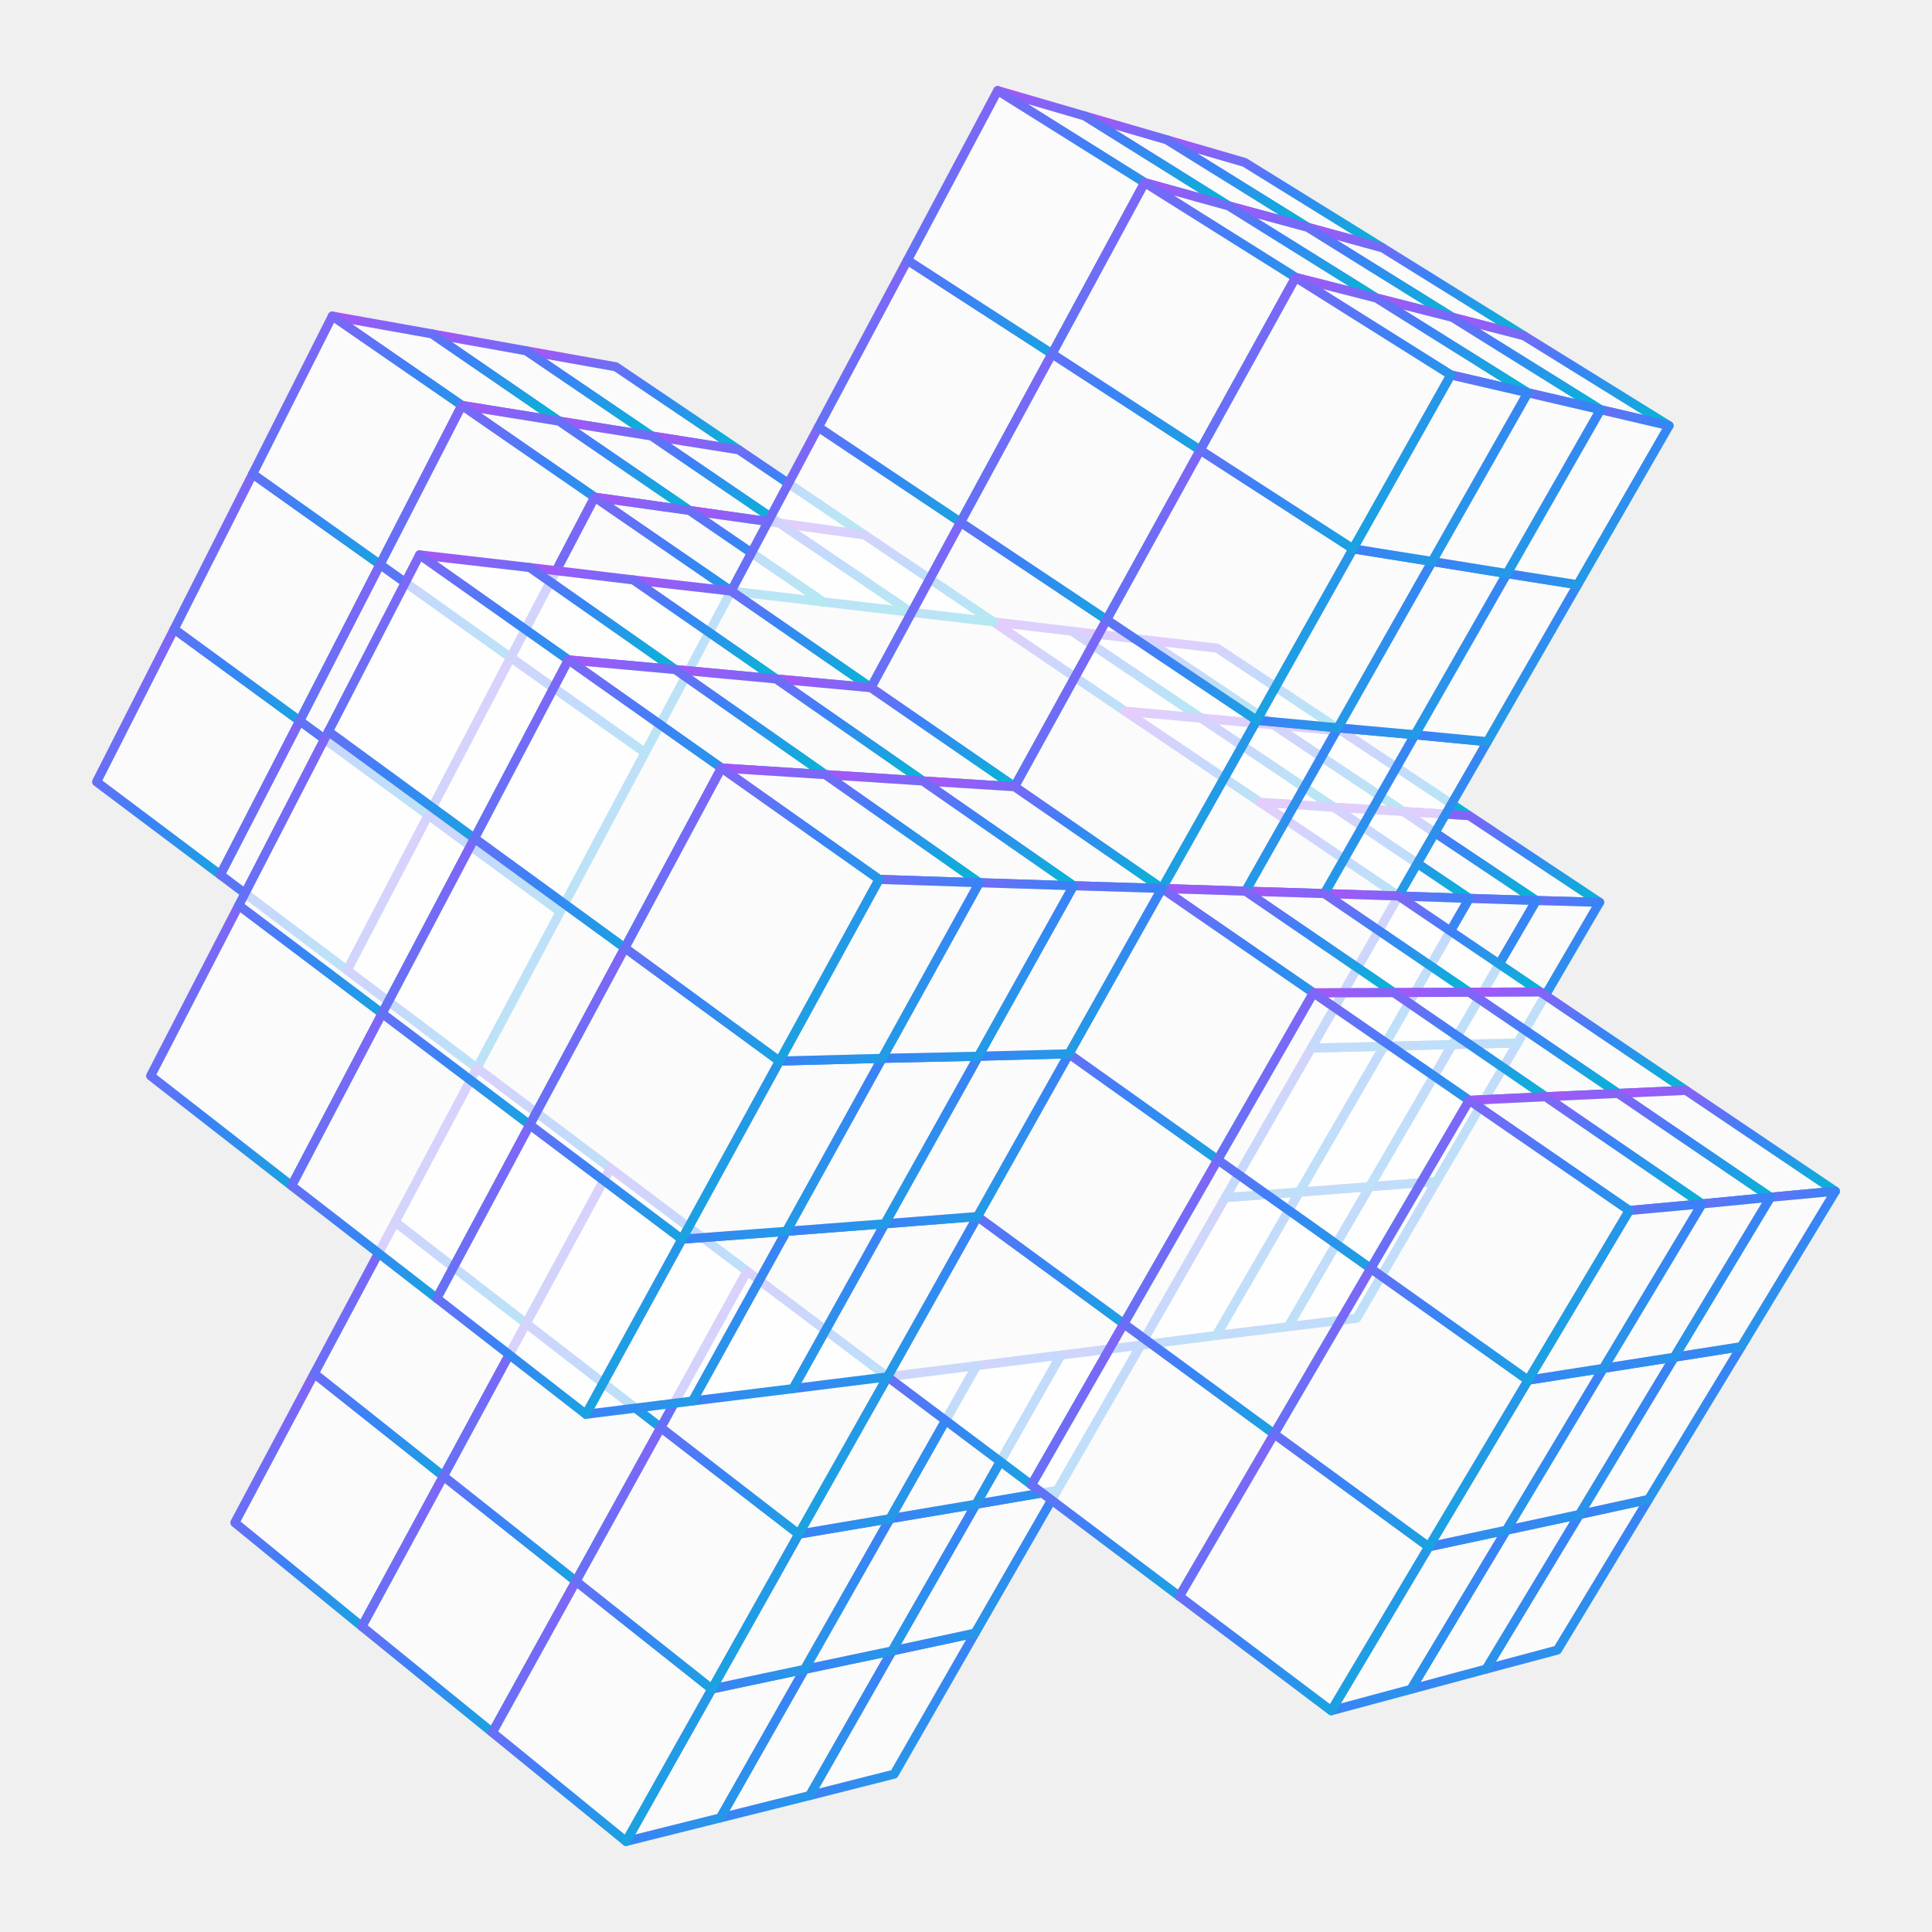
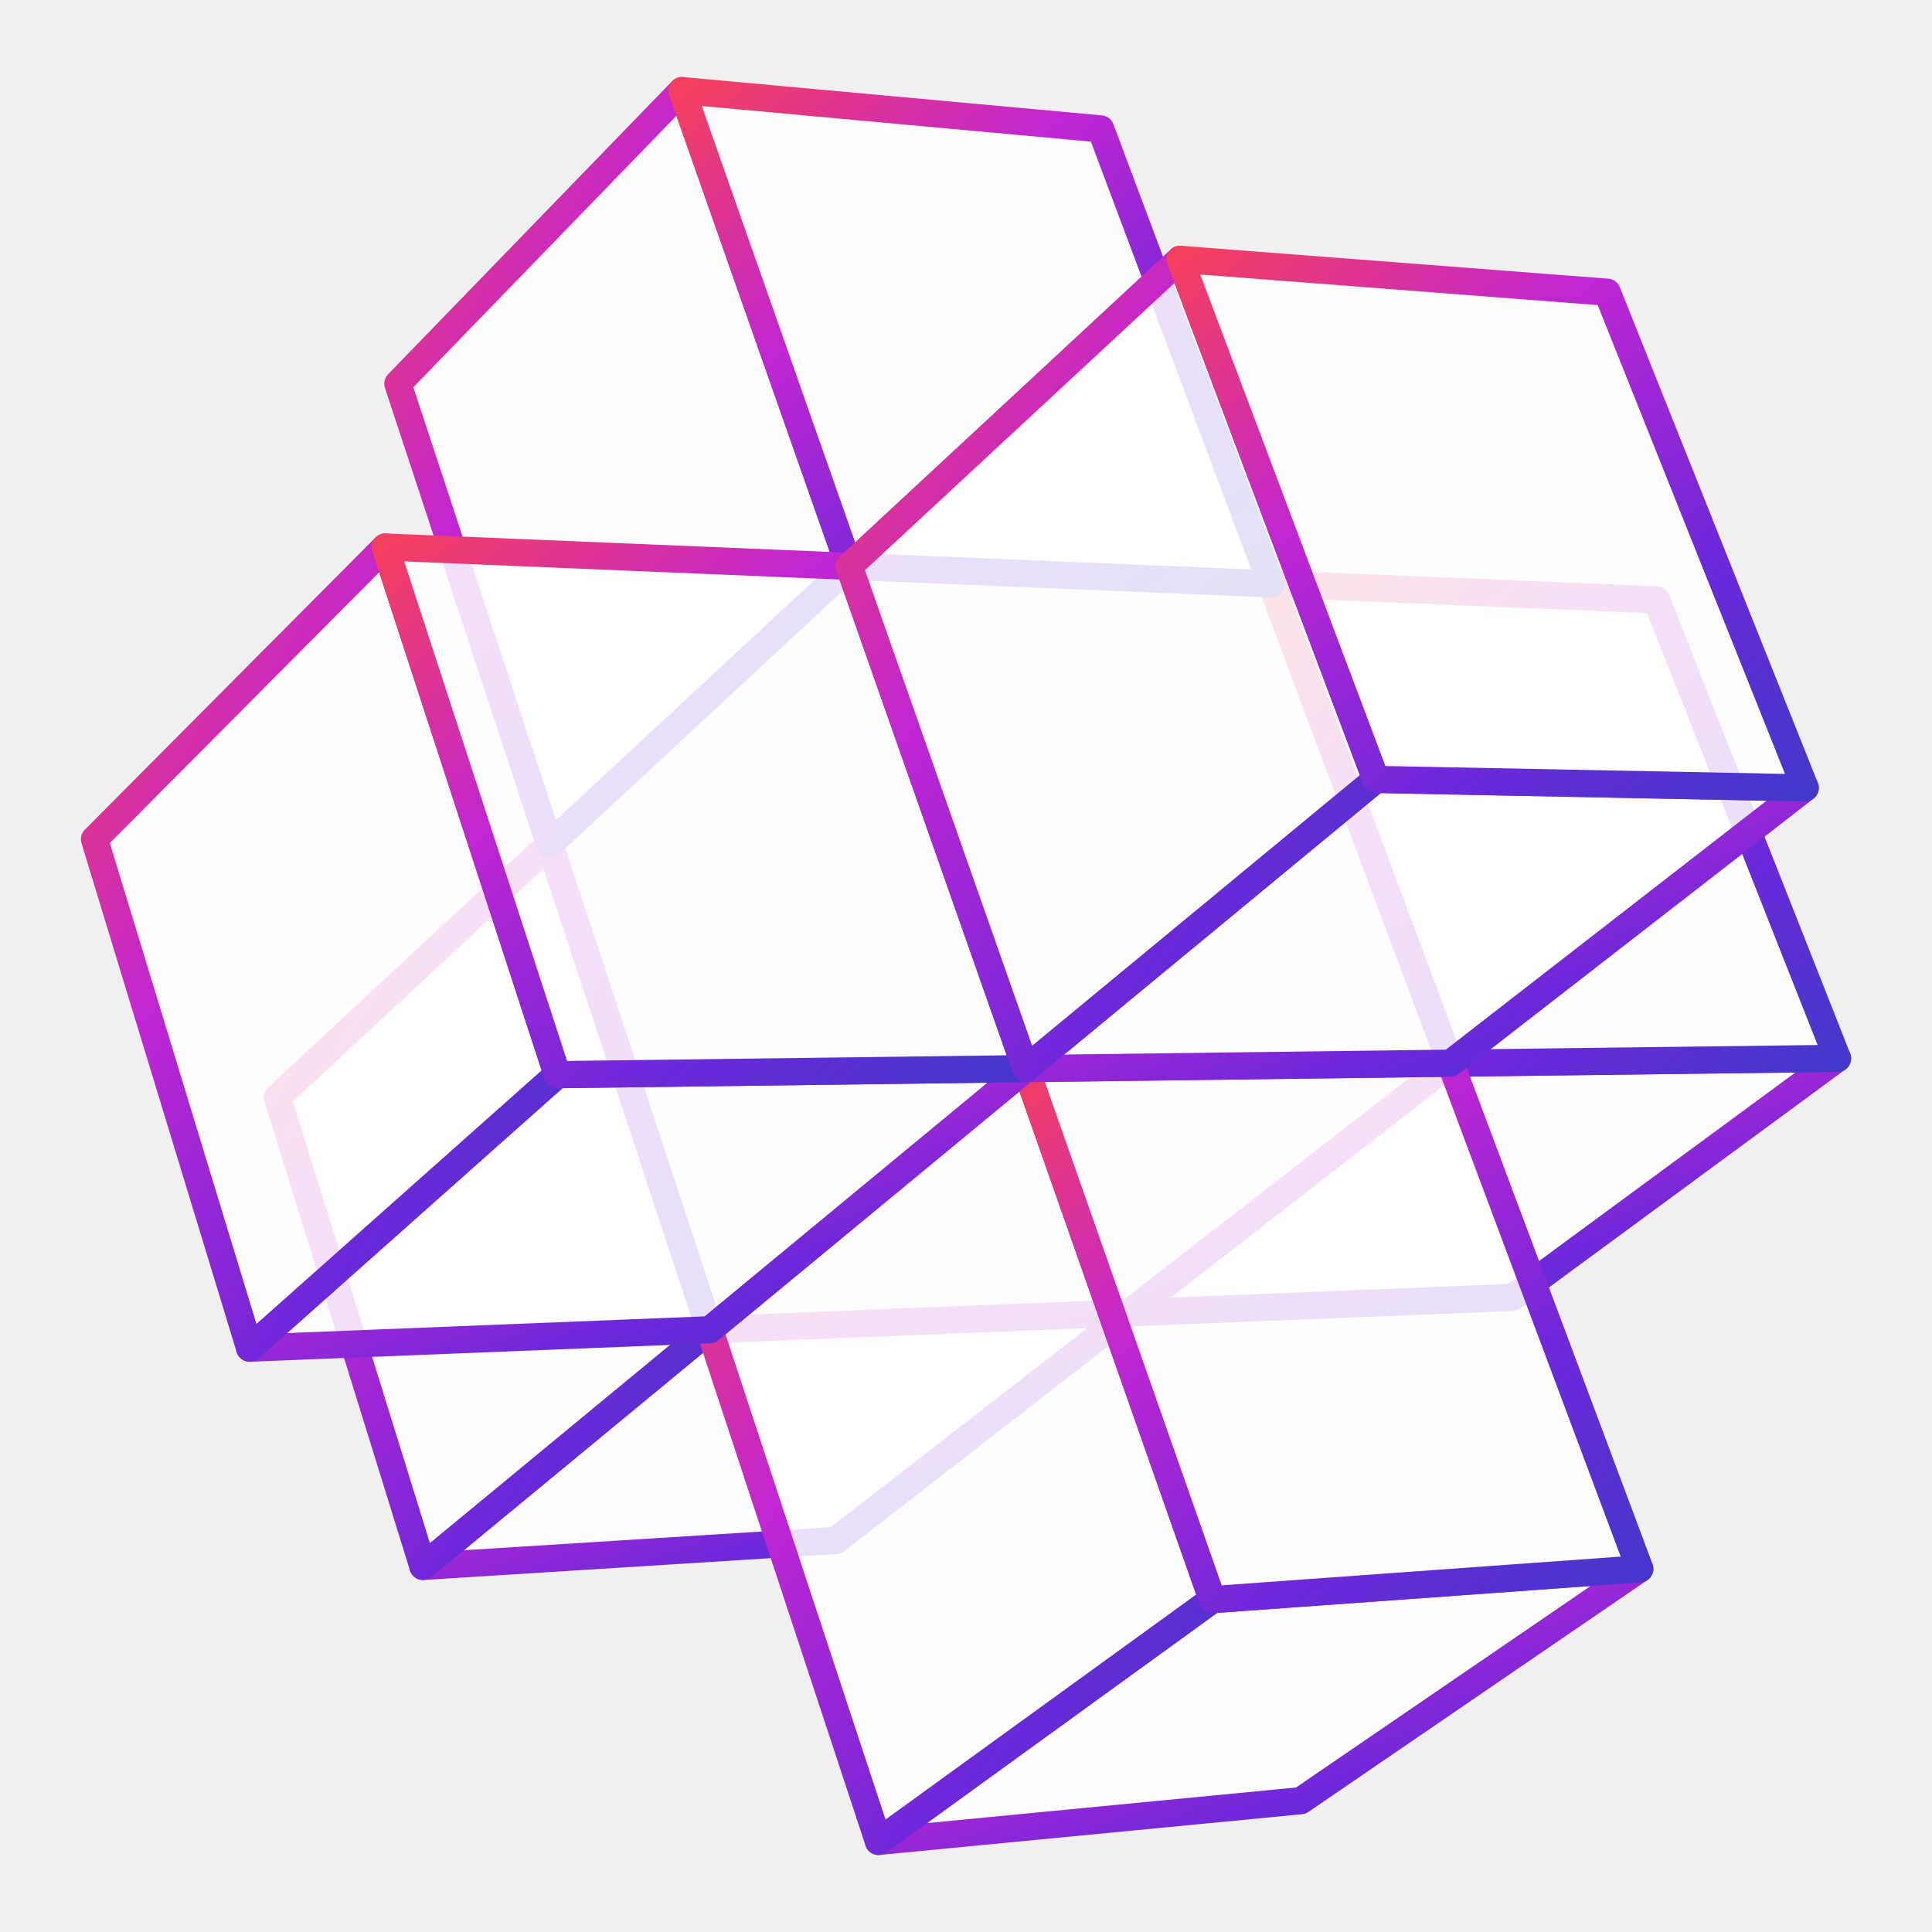
<svg xmlns="http://www.w3.org/2000/svg" viewBox="0 0 64 64">
  <defs>
    <linearGradient id="g" x1="0" y1="0" x2="1" y2="1">
-       <stop offset="0%" stop-color="#a855f7" />
-       <stop offset="50%" stop-color="#3b82f6" />
-       <stop offset="100%" stop-color="#06b6d4" />
+       <stop offset="0%" stop-color="#f43f5e" />
+       <stop offset="35%" stop-color="#c026d3" />
+       <stop offset="70%" stop-color="#6d28d9" />
+       <stop offset="100%" stop-color="#4338ca" />
    </linearGradient>
  </defs>
  <g>
-     <polygon points="37.97,21.20 42.18,24.01 44.45,24.22 40.32,21.47" fill="#ffffff" fill-opacity="0.70" stroke="url(#g)" stroke-width="0.3" stroke-linejoin="round" stroke-linecap="round" />
-     <polygon points="42.67,43.95 44.94,43.67 47.58,39.14 45.37,39.31" fill="#ffffff" fill-opacity="0.70" stroke="url(#g)" stroke-width="0.3" stroke-linejoin="round" stroke-linecap="round" />
-     <polygon points="42.18,24.01 46.48,26.88 48.67,27.02 44.45,24.22" fill="#ffffff" fill-opacity="0.70" stroke="url(#g)" stroke-width="0.3" stroke-linejoin="round" stroke-linecap="round" />
-     <polygon points="45.37,39.31 47.58,39.14 50.27,34.55 48.11,34.60" fill="#ffffff" fill-opacity="0.70" stroke="url(#g)" stroke-width="0.3" stroke-linejoin="round" stroke-linecap="round" />
-     <polygon points="46.48,26.88 50.89,29.83 52.99,29.89 48.67,27.02" fill="#ffffff" fill-opacity="0.70" stroke="url(#g)" stroke-width="0.3" stroke-linejoin="round" stroke-linecap="round" />
-     <polygon points="48.11,34.60 50.27,34.55 52.99,29.89 50.89,29.83" fill="#ffffff" fill-opacity="0.70" stroke="url(#g)" stroke-width="0.3" stroke-linejoin="round" stroke-linecap="round" />
-     <polygon points="35.51,20.91 39.79,23.79 42.18,24.01 37.97,21.20" fill="#ffffff" fill-opacity="0.70" stroke="url(#g)" stroke-width="0.3" stroke-linejoin="round" stroke-linecap="round" />
-     <polygon points="40.29,44.24 42.67,43.95 45.37,39.31 43.04,39.49" fill="#ffffff" fill-opacity="0.70" stroke="url(#g)" stroke-width="0.3" stroke-linejoin="round" stroke-linecap="round" />
-     <polygon points="39.79,23.79 44.18,26.74 46.48,26.88 42.18,24.01" fill="#ffffff" fill-opacity="0.70" stroke="url(#g)" stroke-width="0.3" stroke-linejoin="round" stroke-linecap="round" />
-     <polygon points="17.43,11.62 21.58,14.44 24.47,14.90 20.40,12.15" fill="#ffffff" fill-opacity="0.70" stroke="url(#g)" stroke-width="0.3" stroke-linejoin="round" stroke-linecap="round" />
-     <polygon points="43.04,39.49 45.37,39.31 48.11,34.60 45.84,34.66" fill="#ffffff" fill-opacity="0.70" stroke="url(#g)" stroke-width="0.3" stroke-linejoin="round" stroke-linecap="round" />
-     <polygon points="44.18,26.74 48.67,29.76 50.89,29.83 46.48,26.88" fill="#ffffff" fill-opacity="0.70" stroke="url(#g)" stroke-width="0.3" stroke-linejoin="round" stroke-linecap="round" />
-     <polygon points="45.84,34.66 48.11,34.60 50.89,29.83 48.67,29.76" fill="#ffffff" fill-opacity="0.70" stroke="url(#g)" stroke-width="0.3" stroke-linejoin="round" stroke-linecap="round" />
-     <polygon points="32.91,20.60 37.27,23.56 39.79,23.79 35.51,20.91" fill="#ffffff" fill-opacity="0.70" stroke="url(#g)" stroke-width="0.3" stroke-linejoin="round" stroke-linecap="round" />
-     <polygon points="21.58,14.44 25.82,17.33 28.64,17.72 24.47,14.90" fill="#ffffff" fill-opacity="0.70" stroke="url(#g)" stroke-width="0.3" stroke-linejoin="round" stroke-linecap="round" />
-     <polygon points="37.79,44.56 40.29,44.24 43.04,39.49 40.59,39.67" fill="#ffffff" fill-opacity="0.70" stroke="url(#g)" stroke-width="0.3" stroke-linejoin="round" stroke-linecap="round" />
-     <polygon points="37.27,23.56 41.75,26.58 44.18,26.74 39.79,23.79" fill="#ffffff" fill-opacity="0.70" stroke="url(#g)" stroke-width="0.3" stroke-linejoin="round" stroke-linecap="round" />
-     <polygon points="25.82,17.33 30.17,20.28 32.91,20.60 28.64,17.72" fill="#ffffff" fill-opacity="0.70" stroke="url(#g)" stroke-width="0.3" stroke-linejoin="round" stroke-linecap="round" />
-     <polygon points="26.82,59.48 29.62,58.77 32.30,54.10 29.55,54.69" fill="#ffffff" fill-opacity="0.70" stroke="url(#g)" stroke-width="0.3" stroke-linejoin="round" stroke-linecap="round" />
-     <polygon points="14.31,11.06 18.52,13.95 21.58,14.44 17.43,11.62" fill="#ffffff" fill-opacity="0.70" stroke="url(#g)" stroke-width="0.3" stroke-linejoin="round" stroke-linecap="round" />
-     <polygon points="40.59,39.67 43.04,39.49 45.84,34.66 43.44,34.72" fill="#ffffff" fill-opacity="0.70" stroke="url(#g)" stroke-width="0.3" stroke-linejoin="round" stroke-linecap="round" />
-     <polygon points="29.55,54.69 32.30,54.10 35.02,49.37 32.33,49.83" fill="#ffffff" fill-opacity="0.70" stroke="url(#g)" stroke-width="0.3" stroke-linejoin="round" stroke-linecap="round" />
-     <polygon points="41.75,26.58 46.33,29.68 48.67,29.76 44.18,26.74" fill="#ffffff" fill-opacity="0.70" stroke="url(#g)" stroke-width="0.3" stroke-linejoin="round" stroke-linecap="round" />
-     <polygon points="43.44,34.72 45.84,34.66 48.67,29.76 46.33,29.68" fill="#ffffff" fill-opacity="0.70" stroke="url(#g)" stroke-width="0.3" stroke-linejoin="round" stroke-linecap="round" />
-     <polygon points="18.52,13.95 22.84,16.91 25.82,17.33 21.58,14.44" fill="#ffffff" fill-opacity="0.70" stroke="url(#g)" stroke-width="0.3" stroke-linejoin="round" stroke-linecap="round" />
-     <polygon points="32.33,49.83 35.02,49.37 37.79,44.56 35.14,44.89" fill="#ffffff" fill-opacity="0.70" stroke="url(#g)" stroke-width="0.3" stroke-linejoin="round" stroke-linecap="round" />
-     <polygon points="3.20,25.90 7.30,28.98 9.93,23.88 5.77,20.84" fill="#ffffff" fill-opacity="0.70" stroke="url(#g)" stroke-width="0.3" stroke-linejoin="round" stroke-linecap="round" />
-     <polygon points="22.84,16.91 27.27,19.94 30.17,20.28 25.82,17.33" fill="#ffffff" fill-opacity="0.70" stroke="url(#g)" stroke-width="0.3" stroke-linejoin="round" stroke-linecap="round" />
-     <polygon points="23.86,60.22 26.82,59.48 29.55,54.69 26.65,55.30" fill="#ffffff" fill-opacity="0.70" stroke="url(#g)" stroke-width="0.3" stroke-linejoin="round" stroke-linecap="round" />
-     <polygon points="11.01,10.47 15.30,13.43 18.52,13.95 14.31,11.06" fill="#ffffff" fill-opacity="0.70" stroke="url(#g)" stroke-width="0.3" stroke-linejoin="round" stroke-linecap="round" />
-     <polygon points="5.77,20.84 9.93,23.88 12.59,18.70 8.37,15.70" fill="#ffffff" fill-opacity="0.70" stroke="url(#g)" stroke-width="0.3" stroke-linejoin="round" stroke-linecap="round" />
-     <polygon points="26.65,55.30 29.55,54.69 32.33,49.83 29.48,50.31" fill="#ffffff" fill-opacity="0.70" stroke="url(#g)" stroke-width="0.3" stroke-linejoin="round" stroke-linecap="round" />
-     <polygon points="38.65,4.63 43.32,7.53 45.80,8.21 41.23,5.38" fill="#ffffff" fill-opacity="0.70" stroke="url(#g)" stroke-width="0.3" stroke-linejoin="round" stroke-linecap="round" />
-     <polygon points="7.30,28.98 11.50,32.14 14.19,27.00 9.93,23.88" fill="#ffffff" fill-opacity="0.70" stroke="url(#g)" stroke-width="0.3" stroke-linejoin="round" stroke-linecap="round" />
-     <polygon points="7.78,50.44 11.99,53.88 14.69,48.90 10.41,45.50" fill="#ffffff" fill-opacity="0.70" stroke="url(#g)" stroke-width="0.3" stroke-linejoin="round" stroke-linecap="round" />
-     <polygon points="8.37,15.70 12.59,18.70 15.30,13.43 11.01,10.47" fill="#ffffff" fill-opacity="0.70" stroke="url(#g)" stroke-width="0.3" stroke-linejoin="round" stroke-linecap="round" />
-     <polygon points="15.30,13.43 19.70,16.47 22.84,16.91 18.52,13.95" fill="#ffffff" fill-opacity="0.70" stroke="url(#g)" stroke-width="0.3" stroke-linejoin="round" stroke-linecap="round" />
-     <polygon points="29.48,50.31 32.33,49.83 35.14,44.89 32.35,45.24" fill="#ffffff" fill-opacity="0.70" stroke="url(#g)" stroke-width="0.3" stroke-linejoin="round" stroke-linecap="round" />
-     <polygon points="9.93,23.88 14.19,27.00 16.92,21.78 12.59,18.70" fill="#ffffff" fill-opacity="0.70" stroke="url(#g)" stroke-width="0.3" stroke-linejoin="round" stroke-linecap="round" />
-     <polygon points="10.41,45.50 14.69,48.90 17.43,43.84 13.09,40.48" fill="#ffffff" fill-opacity="0.70" stroke="url(#g)" stroke-width="0.3" stroke-linejoin="round" stroke-linecap="round" />
-     <polygon points="43.87,29.60 46.33,29.68 49.27,24.57 46.87,24.34" fill="#ffffff" fill-opacity="0.70" stroke="url(#g)" stroke-width="0.3" stroke-linejoin="round" stroke-linecap="round" />
-     <polygon points="43.32,7.53 48.11,10.51 50.48,11.12 45.80,8.21" fill="#ffffff" fill-opacity="0.70" stroke="url(#g)" stroke-width="0.3" stroke-linejoin="round" stroke-linecap="round" />
-     <polygon points="11.50,32.14 15.80,35.38 18.56,30.20 14.19,27.00" fill="#ffffff" fill-opacity="0.70" stroke="url(#g)" stroke-width="0.3" stroke-linejoin="round" stroke-linecap="round" />
-     <polygon points="43.87,29.60 48.67,32.87 51.03,32.86 46.33,29.68" fill="#ffffff" fill-opacity="0.70" stroke="url(#g)" stroke-width="0.3" stroke-linejoin="round" stroke-linecap="round" />
-     <polygon points="11.99,53.88 16.31,57.39 19.08,52.38 14.69,48.90" fill="#ffffff" fill-opacity="0.70" stroke="url(#g)" stroke-width="0.3" stroke-linejoin="round" stroke-linecap="round" />
-     <polygon points="12.59,18.70 16.92,21.78 19.70,16.47 15.30,13.43" fill="#ffffff" fill-opacity="0.70" stroke="url(#g)" stroke-width="0.3" stroke-linejoin="round" stroke-linecap="round" />
-     <polygon points="13.09,40.48 17.43,43.84 20.22,38.70 15.80,35.38" fill="#ffffff" fill-opacity="0.70" stroke="url(#g)" stroke-width="0.3" stroke-linejoin="round" stroke-linecap="round" />
-     <polygon points="19.70,16.47 24.22,19.58 27.27,19.94 22.84,16.91" fill="#ffffff" fill-opacity="0.70" stroke="url(#g)" stroke-width="0.3" stroke-linejoin="round" stroke-linecap="round" />
-     <polygon points="46.87,24.34 49.27,24.57 52.26,19.37 49.92,19.00" fill="#ffffff" fill-opacity="0.70" stroke="url(#g)" stroke-width="0.3" stroke-linejoin="round" stroke-linecap="round" />
-     <polygon points="20.74,61.00 23.86,60.22 26.65,55.30 23.58,55.95" fill="#ffffff" fill-opacity="0.70" stroke="url(#g)" stroke-width="0.3" stroke-linejoin="round" stroke-linecap="round" />
-     <polygon points="14.19,27.00 18.56,30.20 21.37,24.93 16.92,21.78" fill="#ffffff" fill-opacity="0.70" stroke="url(#g)" stroke-width="0.3" stroke-linejoin="round" stroke-linecap="round" />
-     <polygon points="14.69,48.90 19.08,52.38 21.89,47.29 17.43,43.84" fill="#ffffff" fill-opacity="0.70" stroke="url(#g)" stroke-width="0.3" stroke-linejoin="round" stroke-linecap="round" />
-     <polygon points="48.11,10.51 53.02,13.57 55.29,14.10 50.48,11.12" fill="#ffffff" fill-opacity="0.70" stroke="url(#g)" stroke-width="0.3" stroke-linejoin="round" stroke-linecap="round" />
-     <polygon points="49.23,55.29 51.59,54.66 54.61,49.67 52.32,50.17" fill="#ffffff" fill-opacity="0.70" stroke="url(#g)" stroke-width="0.3" stroke-linejoin="round" stroke-linecap="round" />
-     <polygon points="48.67,32.87 53.60,36.22 55.85,36.12 51.03,32.86" fill="#ffffff" fill-opacity="0.70" stroke="url(#g)" stroke-width="0.3" stroke-linejoin="round" stroke-linecap="round" />
-     <polygon points="16.31,57.39 20.74,61.00 23.58,55.95 19.08,52.38" fill="#ffffff" fill-opacity="0.70" stroke="url(#g)" stroke-width="0.3" stroke-linejoin="round" stroke-linecap="round" />
-     <polygon points="49.92,19.00 52.26,19.37 55.29,14.10 53.02,13.57" fill="#ffffff" fill-opacity="0.70" stroke="url(#g)" stroke-width="0.3" stroke-linejoin="round" stroke-linecap="round" />
-     <polygon points="23.58,55.95 26.65,55.30 29.48,50.31 26.46,50.82" fill="#ffffff" fill-opacity="0.70" stroke="url(#g)" stroke-width="0.3" stroke-linejoin="round" stroke-linecap="round" />
-     <polygon points="35.93,3.84 40.70,6.82 43.32,7.53 38.65,4.63" fill="#ffffff" fill-opacity="0.70" stroke="url(#g)" stroke-width="0.3" stroke-linejoin="round" stroke-linecap="round" />
-     <polygon points="16.92,21.78 21.37,24.93 24.22,19.58 19.70,16.47" fill="#ffffff" fill-opacity="0.70" stroke="url(#g)" stroke-width="0.3" stroke-linejoin="round" stroke-linecap="round" />
-     <polygon points="17.43,43.84 21.89,47.29 24.75,42.11 20.22,38.70" fill="#ffffff" fill-opacity="0.70" stroke="url(#g)" stroke-width="0.3" stroke-linejoin="round" stroke-linecap="round" />
-     <polygon points="52.32,50.17 54.61,49.67 57.68,44.61 55.46,44.96" fill="#ffffff" fill-opacity="0.70" stroke="url(#g)" stroke-width="0.3" stroke-linejoin="round" stroke-linecap="round" />
-     <polygon points="19.08,52.38 23.58,55.95 26.46,50.82 21.89,47.29" fill="#ffffff" fill-opacity="0.70" stroke="url(#g)" stroke-width="0.3" stroke-linejoin="round" stroke-linecap="round" />
-     <polygon points="26.46,50.82 29.48,50.31 32.35,45.24 29.40,45.61" fill="#ffffff" fill-opacity="0.70" stroke="url(#g)" stroke-width="0.3" stroke-linejoin="round" stroke-linecap="round" />
-     <polygon points="53.60,36.22 58.65,39.66 60.80,39.46 55.85,36.12" fill="#ffffff" fill-opacity="0.70" stroke="url(#g)" stroke-width="0.3" stroke-linejoin="round" stroke-linecap="round" />
-     <polygon points="41.26,29.52 43.87,29.60 46.87,24.34 44.32,24.11" fill="#ffffff" fill-opacity="0.70" stroke="url(#g)" stroke-width="0.3" stroke-linejoin="round" stroke-linecap="round" />
-     <polygon points="40.70,6.82 45.59,9.87 48.11,10.51 43.32,7.53" fill="#ffffff" fill-opacity="0.70" stroke="url(#g)" stroke-width="0.3" stroke-linejoin="round" stroke-linecap="round" />
-     <polygon points="55.46,44.96 57.68,44.61 60.80,39.46 58.65,39.66" fill="#ffffff" fill-opacity="0.70" stroke="url(#g)" stroke-width="0.3" stroke-linejoin="round" stroke-linecap="round" />
-     <polygon points="41.26,29.52 46.17,32.88 48.67,32.87 43.87,29.60" fill="#ffffff" fill-opacity="0.70" stroke="url(#g)" stroke-width="0.3" stroke-linejoin="round" stroke-linecap="round" />
-     <polygon points="21.89,47.29 26.46,50.82 29.40,45.61 24.75,42.11" fill="#ffffff" fill-opacity="0.70" stroke="url(#g)" stroke-width="0.3" stroke-linejoin="round" stroke-linecap="round" />
-     <polygon points="44.32,24.11 46.87,24.34 49.92,19.00 47.44,18.60" fill="#ffffff" fill-opacity="0.70" stroke="url(#g)" stroke-width="0.3" stroke-linejoin="round" stroke-linecap="round" />
-     <polygon points="24.22,19.58 28.85,22.78 31.82,17.30 27.11,14.15" fill="#ffffff" fill-opacity="0.70" stroke="url(#g)" stroke-width="0.3" stroke-linejoin="round" stroke-linecap="round" />
-     <polygon points="45.59,9.87 50.61,13.01 53.02,13.57 48.11,10.51" fill="#ffffff" fill-opacity="0.70" stroke="url(#g)" stroke-width="0.3" stroke-linejoin="round" stroke-linecap="round" />
-     <polygon points="46.74,55.96 49.23,55.29 52.32,50.17 49.90,50.69" fill="#ffffff" fill-opacity="0.70" stroke="url(#g)" stroke-width="0.3" stroke-linejoin="round" stroke-linecap="round" />
-     <polygon points="46.17,32.88 51.20,36.33 53.60,36.22 48.67,32.87" fill="#ffffff" fill-opacity="0.70" stroke="url(#g)" stroke-width="0.3" stroke-linejoin="round" stroke-linecap="round" />
-     <polygon points="47.44,18.60 49.92,19.00 53.02,13.57 50.61,13.01" fill="#ffffff" fill-opacity="0.70" stroke="url(#g)" stroke-width="0.3" stroke-linejoin="round" stroke-linecap="round" />
-     <polygon points="33.05,3.00 37.92,6.05 40.70,6.82 35.93,3.84" fill="#ffffff" fill-opacity="0.70" stroke="url(#g)" stroke-width="0.3" stroke-linejoin="round" stroke-linecap="round" />
-     <polygon points="27.11,14.15 31.82,17.30 34.85,11.72 30.06,8.62" fill="#ffffff" fill-opacity="0.70" stroke="url(#g)" stroke-width="0.3" stroke-linejoin="round" stroke-linecap="round" />
-     <polygon points="20.98,19.21 25.71,22.49 28.85,22.78 24.22,19.58" fill="#ffffff" fill-opacity="0.70" stroke="url(#g)" stroke-width="0.3" stroke-linejoin="round" stroke-linecap="round" />
-     <polygon points="49.90,50.69 52.32,50.17 55.46,44.96 53.11,45.33" fill="#ffffff" fill-opacity="0.70" stroke="url(#g)" stroke-width="0.3" stroke-linejoin="round" stroke-linecap="round" />
-     <polygon points="28.85,22.78 33.61,26.06 36.66,20.53 31.82,17.30" fill="#ffffff" fill-opacity="0.70" stroke="url(#g)" stroke-width="0.3" stroke-linejoin="round" stroke-linecap="round" />
-     <polygon points="29.40,45.61 34.17,49.19 37.23,43.85 32.38,40.30" fill="#ffffff" fill-opacity="0.70" stroke="url(#g)" stroke-width="0.3" stroke-linejoin="round" stroke-linecap="round" />
-     <polygon points="30.06,8.62 34.85,11.72 37.92,6.05 33.05,3.00" fill="#ffffff" fill-opacity="0.70" stroke="url(#g)" stroke-width="0.3" stroke-linejoin="round" stroke-linecap="round" />
-     <polygon points="51.20,36.33 56.38,39.88 58.65,39.66 53.60,36.22" fill="#ffffff" fill-opacity="0.70" stroke="url(#g)" stroke-width="0.3" stroke-linejoin="round" stroke-linecap="round" />
-     <polygon points="38.49,29.43 41.26,29.52 44.32,24.11 41.63,23.86" fill="#ffffff" fill-opacity="0.70" stroke="url(#g)" stroke-width="0.3" stroke-linejoin="round" stroke-linecap="round" />
-     <polygon points="37.92,6.05 42.92,9.19 45.59,9.87 40.70,6.82" fill="#ffffff" fill-opacity="0.70" stroke="url(#g)" stroke-width="0.3" stroke-linejoin="round" stroke-linecap="round" />
-     <polygon points="53.11,45.33 55.46,44.96 58.65,39.66 56.38,39.88" fill="#ffffff" fill-opacity="0.70" stroke="url(#g)" stroke-width="0.3" stroke-linejoin="round" stroke-linecap="round" />
-     <polygon points="38.49,29.43 43.51,32.89 46.17,32.88 41.26,29.52" fill="#ffffff" fill-opacity="0.70" stroke="url(#g)" stroke-width="0.3" stroke-linejoin="round" stroke-linecap="round" />
-     <polygon points="31.82,17.30 36.66,20.53 39.76,14.91 34.85,11.72" fill="#ffffff" fill-opacity="0.70" stroke="url(#g)" stroke-width="0.3" stroke-linejoin="round" stroke-linecap="round" />
-     <polygon points="26.27,46.00 29.40,45.61 32.38,40.30 29.31,40.54" fill="#ffffff" fill-opacity="0.70" stroke="url(#g)" stroke-width="0.3" stroke-linejoin="round" stroke-linecap="round" />
-     <polygon points="32.38,40.30 37.23,43.85 40.34,38.42 35.41,34.91" fill="#ffffff" fill-opacity="0.70" stroke="url(#g)" stroke-width="0.3" stroke-linejoin="round" stroke-linecap="round" />
-     <polygon points="25.71,22.49 30.57,25.87 33.61,26.06 28.85,22.78" fill="#ffffff" fill-opacity="0.70" stroke="url(#g)" stroke-width="0.3" stroke-linejoin="round" stroke-linecap="round" />
-     <polygon points="33.61,26.06 38.49,29.43 41.63,23.86 36.66,20.53" fill="#ffffff" fill-opacity="0.70" stroke="url(#g)" stroke-width="0.3" stroke-linejoin="round" stroke-linecap="round" />
-     <polygon points="41.63,23.86 44.32,24.11 47.44,18.60 44.82,18.18" fill="#ffffff" fill-opacity="0.70" stroke="url(#g)" stroke-width="0.3" stroke-linejoin="round" stroke-linecap="round" />
-     <polygon points="34.17,49.19 39.07,52.88 42.21,47.50 37.23,43.85" fill="#ffffff" fill-opacity="0.70" stroke="url(#g)" stroke-width="0.3" stroke-linejoin="round" stroke-linecap="round" />
-     <polygon points="34.85,11.72 39.76,14.91 42.92,9.19 37.92,6.05" fill="#ffffff" fill-opacity="0.70" stroke="url(#g)" stroke-width="0.3" stroke-linejoin="round" stroke-linecap="round" />
-     <polygon points="29.31,40.54 32.38,40.30 35.41,34.91 32.41,34.99" fill="#ffffff" fill-opacity="0.70" stroke="url(#g)" stroke-width="0.3" stroke-linejoin="round" stroke-linecap="round" />
-     <polygon points="35.41,34.91 40.34,38.42 43.51,32.89 38.49,29.43" fill="#ffffff" fill-opacity="0.70" stroke="url(#g)" stroke-width="0.3" stroke-linejoin="round" stroke-linecap="round" />
-     <polygon points="42.92,9.19 48.06,12.42 50.61,13.01 45.59,9.87" fill="#ffffff" fill-opacity="0.70" stroke="url(#g)" stroke-width="0.3" stroke-linejoin="round" stroke-linecap="round" />
-     <polygon points="44.10,56.67 46.74,55.96 49.90,50.69 47.33,51.24" fill="#ffffff" fill-opacity="0.70" stroke="url(#g)" stroke-width="0.3" stroke-linejoin="round" stroke-linecap="round" />
-     <polygon points="43.51,32.89 48.67,36.45 51.20,36.33 46.17,32.88" fill="#ffffff" fill-opacity="0.70" stroke="url(#g)" stroke-width="0.3" stroke-linejoin="round" stroke-linecap="round" />
-     <polygon points="36.66,20.53 41.63,23.86 44.82,18.18 39.76,14.91" fill="#ffffff" fill-opacity="0.70" stroke="url(#g)" stroke-width="0.3" stroke-linejoin="round" stroke-linecap="round" />
-     <polygon points="44.82,18.18 47.44,18.60 50.61,13.01 48.06,12.42" fill="#ffffff" fill-opacity="0.70" stroke="url(#g)" stroke-width="0.3" stroke-linejoin="round" stroke-linecap="round" />
-     <polygon points="37.23,43.85 42.21,47.50 45.41,42.02 40.34,38.42" fill="#ffffff" fill-opacity="0.70" stroke="url(#g)" stroke-width="0.3" stroke-linejoin="round" stroke-linecap="round" />
-     <polygon points="30.57,25.87 35.56,29.34 38.49,29.43 33.61,26.06" fill="#ffffff" fill-opacity="0.70" stroke="url(#g)" stroke-width="0.3" stroke-linejoin="round" stroke-linecap="round" />
-     <polygon points="32.41,34.99 35.41,34.91 38.49,29.43 35.56,29.34" fill="#ffffff" fill-opacity="0.70" stroke="url(#g)" stroke-width="0.3" stroke-linejoin="round" stroke-linecap="round" />
-     <polygon points="17.55,18.80 22.37,22.18 25.71,22.49 20.98,19.21" fill="#ffffff" fill-opacity="0.70" stroke="url(#g)" stroke-width="0.3" stroke-linejoin="round" stroke-linecap="round" />
-     <polygon points="39.07,52.88 44.10,56.67 47.33,51.24 42.21,47.50" fill="#ffffff" fill-opacity="0.70" stroke="url(#g)" stroke-width="0.3" stroke-linejoin="round" stroke-linecap="round" />
-     <polygon points="47.33,51.24 49.90,50.69 53.11,45.33 50.62,45.72" fill="#ffffff" fill-opacity="0.70" stroke="url(#g)" stroke-width="0.3" stroke-linejoin="round" stroke-linecap="round" />
-     <polygon points="39.76,14.91 44.82,18.18 48.06,12.42 42.92,9.19" fill="#ffffff" fill-opacity="0.70" stroke="url(#g)" stroke-width="0.3" stroke-linejoin="round" stroke-linecap="round" />
-     <polygon points="40.34,38.42 45.41,42.02 48.67,36.45 43.51,32.89" fill="#ffffff" fill-opacity="0.70" stroke="url(#g)" stroke-width="0.3" stroke-linejoin="round" stroke-linecap="round" />
-     <polygon points="48.67,36.45 53.97,40.10 56.38,39.88 51.20,36.33" fill="#ffffff" fill-opacity="0.70" stroke="url(#g)" stroke-width="0.3" stroke-linejoin="round" stroke-linecap="round" />
-     <polygon points="42.21,47.50 47.33,51.24 50.62,45.72 45.41,42.02" fill="#ffffff" fill-opacity="0.70" stroke="url(#g)" stroke-width="0.3" stroke-linejoin="round" stroke-linecap="round" />
-     <polygon points="50.62,45.72 53.11,45.33 56.38,39.88 53.97,40.10" fill="#ffffff" fill-opacity="0.70" stroke="url(#g)" stroke-width="0.3" stroke-linejoin="round" stroke-linecap="round" />
-     <polygon points="22.94,46.41 26.27,46.00 29.31,40.54 26.05,40.79" fill="#ffffff" fill-opacity="0.70" stroke="url(#g)" stroke-width="0.3" stroke-linejoin="round" stroke-linecap="round" />
-     <polygon points="22.37,22.18 27.34,25.66 30.57,25.87 25.71,22.49" fill="#ffffff" fill-opacity="0.70" stroke="url(#g)" stroke-width="0.3" stroke-linejoin="round" stroke-linecap="round" />
-     <polygon points="45.41,42.02 50.62,45.72 53.97,40.10 48.67,36.45" fill="#ffffff" fill-opacity="0.70" stroke="url(#g)" stroke-width="0.3" stroke-linejoin="round" stroke-linecap="round" />
-     <polygon points="26.05,40.79 29.31,40.54 32.41,34.99 29.22,35.06" fill="#ffffff" fill-opacity="0.70" stroke="url(#g)" stroke-width="0.3" stroke-linejoin="round" stroke-linecap="round" />
-     <polygon points="4.99,35.64 9.66,39.28 12.66,33.57 7.91,29.99" fill="#ffffff" fill-opacity="0.70" stroke="url(#g)" stroke-width="0.3" stroke-linejoin="round" stroke-linecap="round" />
-     <polygon points="27.34,25.66 32.44,29.24 35.56,29.34 30.57,25.87" fill="#ffffff" fill-opacity="0.70" stroke="url(#g)" stroke-width="0.3" stroke-linejoin="round" stroke-linecap="round" />
-     <polygon points="29.22,35.06 32.41,34.99 35.56,29.34 32.44,29.24" fill="#ffffff" fill-opacity="0.70" stroke="url(#g)" stroke-width="0.3" stroke-linejoin="round" stroke-linecap="round" />
-     <polygon points="13.90,18.38 18.83,21.86 22.37,22.18 17.55,18.80" fill="#ffffff" fill-opacity="0.70" stroke="url(#g)" stroke-width="0.3" stroke-linejoin="round" stroke-linecap="round" />
-     <polygon points="7.91,29.99 12.66,33.57 15.72,27.77 10.88,24.23" fill="#ffffff" fill-opacity="0.70" stroke="url(#g)" stroke-width="0.3" stroke-linejoin="round" stroke-linecap="round" />
-     <polygon points="9.66,39.28 14.47,43.01 17.55,37.26 12.66,33.57" fill="#ffffff" fill-opacity="0.70" stroke="url(#g)" stroke-width="0.3" stroke-linejoin="round" stroke-linecap="round" />
-     <polygon points="10.88,24.23 15.72,27.77 18.83,21.86 13.90,18.38" fill="#ffffff" fill-opacity="0.70" stroke="url(#g)" stroke-width="0.3" stroke-linejoin="round" stroke-linecap="round" />
-     <polygon points="19.41,46.85 22.94,46.41 26.05,40.79 22.59,41.05" fill="#ffffff" fill-opacity="0.70" stroke="url(#g)" stroke-width="0.3" stroke-linejoin="round" stroke-linecap="round" />
-     <polygon points="18.83,21.86 23.90,25.44 27.34,25.66 22.37,22.18" fill="#ffffff" fill-opacity="0.70" stroke="url(#g)" stroke-width="0.3" stroke-linejoin="round" stroke-linecap="round" />
-     <polygon points="12.66,33.57 17.55,37.26 20.70,31.40 15.72,27.77" fill="#ffffff" fill-opacity="0.70" stroke="url(#g)" stroke-width="0.3" stroke-linejoin="round" stroke-linecap="round" />
-     <polygon points="14.47,43.01 19.41,46.85 22.59,41.05 17.55,37.26" fill="#ffffff" fill-opacity="0.70" stroke="url(#g)" stroke-width="0.3" stroke-linejoin="round" stroke-linecap="round" />
-     <polygon points="22.59,41.05 26.05,40.79 29.22,35.06 25.82,35.15" fill="#ffffff" fill-opacity="0.70" stroke="url(#g)" stroke-width="0.3" stroke-linejoin="round" stroke-linecap="round" />
-     <polygon points="15.72,27.77 20.70,31.40 23.90,25.44 18.83,21.86" fill="#ffffff" fill-opacity="0.70" stroke="url(#g)" stroke-width="0.3" stroke-linejoin="round" stroke-linecap="round" />
-     <polygon points="23.90,25.44 29.12,29.13 32.44,29.24 27.34,25.66" fill="#ffffff" fill-opacity="0.70" stroke="url(#g)" stroke-width="0.3" stroke-linejoin="round" stroke-linecap="round" />
-     <polygon points="17.55,37.26 22.59,41.05 25.82,35.15 20.70,31.40" fill="#ffffff" fill-opacity="0.70" stroke="url(#g)" stroke-width="0.3" stroke-linejoin="round" stroke-linecap="round" />
-     <polygon points="25.82,35.15 29.22,35.06 32.44,29.24 29.12,29.13" fill="#ffffff" fill-opacity="0.70" stroke="url(#g)" stroke-width="0.3" stroke-linejoin="round" stroke-linecap="round" />
-     <polygon points="20.70,31.40 25.82,35.15 29.12,29.13 23.90,25.44" fill="#ffffff" fill-opacity="0.70" stroke="url(#g)" stroke-width="0.3" stroke-linejoin="round" stroke-linecap="round" />
+     <polygon points="14.01,51.89 27.69,51.03 37.40,43.49 23.51,44.05" fill="#ffffff" fill-opacity="0.85" stroke="url(#g)" stroke-width="0.9" stroke-linejoin="round" stroke-linecap="round" />
+     <polygon points="37.40,43.49 50.10,42.98 60.87,35.06 48.05,35.22" fill="#ffffff" fill-opacity="0.85" stroke="url(#g)" stroke-width="0.9" stroke-linejoin="round" stroke-linecap="round" />
+     <polygon points="9.19,36.35 14.01,51.89 23.51,44.05 18.21,27.97" fill="#ffffff" fill-opacity="0.85" stroke="url(#g)" stroke-width="0.9" stroke-linejoin="round" stroke-linecap="round" />
+     <polygon points="42.11,19.34 48.05,35.22 60.87,35.06 54.87,19.87" fill="#ffffff" fill-opacity="0.85" stroke="url(#g)" stroke-width="0.9" stroke-linejoin="round" stroke-linecap="round" />
+     <polygon points="13.18,12.71 18.21,27.97 28.13,18.76 22.59,3.00" fill="#ffffff" fill-opacity="0.85" stroke="url(#g)" stroke-width="0.9" stroke-linejoin="round" stroke-linecap="round" />
+     <polygon points="22.59,3.00 28.13,18.76 42.11,19.34 36.46,4.27" fill="#ffffff" fill-opacity="0.85" stroke="url(#g)" stroke-width="0.9" stroke-linejoin="round" stroke-linecap="round" />
+     <polygon points="29.10,61.00 43.09,59.65 54.32,51.97 40.16,52.99" fill="#ffffff" fill-opacity="0.85" stroke="url(#g)" stroke-width="0.9" stroke-linejoin="round" stroke-linecap="round" />
+     <polygon points="23.51,44.05 29.10,61.00 40.16,52.99 33.98,35.40" fill="#ffffff" fill-opacity="0.85" stroke="url(#g)" stroke-width="0.9" stroke-linejoin="round" stroke-linecap="round" />
+     <polygon points="33.98,35.40 40.16,52.99 54.32,51.97 48.05,35.22" fill="#ffffff" fill-opacity="0.85" stroke="url(#g)" stroke-width="0.9" stroke-linejoin="round" stroke-linecap="round" />
+     <polygon points="8.27,44.66 23.51,44.05 33.98,35.40 18.46,35.60" fill="#ffffff" fill-opacity="0.85" stroke="url(#g)" stroke-width="0.9" stroke-linejoin="round" stroke-linecap="round" />
+     <polygon points="33.98,35.40 48.05,35.22 59.80,26.10 45.58,25.82" fill="#ffffff" fill-opacity="0.85" stroke="url(#g)" stroke-width="0.9" stroke-linejoin="round" stroke-linecap="round" />
+     <polygon points="3.13,27.80 8.27,44.66 18.46,35.60 12.76,18.12" fill="#ffffff" fill-opacity="0.85" stroke="url(#g)" stroke-width="0.9" stroke-linejoin="round" stroke-linecap="round" />
+     <polygon points="12.76,18.12 18.46,35.60 33.98,35.40 28.13,18.76" fill="#ffffff" fill-opacity="0.85" stroke="url(#g)" stroke-width="0.9" stroke-linejoin="round" stroke-linecap="round" />
+     <polygon points="28.13,18.76 33.98,35.40 45.58,25.82 39.09,8.59" fill="#ffffff" fill-opacity="0.85" stroke="url(#g)" stroke-width="0.9" stroke-linejoin="round" stroke-linecap="round" />
+     <polygon points="39.09,8.59 45.58,25.82 59.80,26.10 53.24,9.68" fill="#ffffff" fill-opacity="0.85" stroke="url(#g)" stroke-width="0.9" stroke-linejoin="round" stroke-linecap="round" />
  </g>
</svg>
